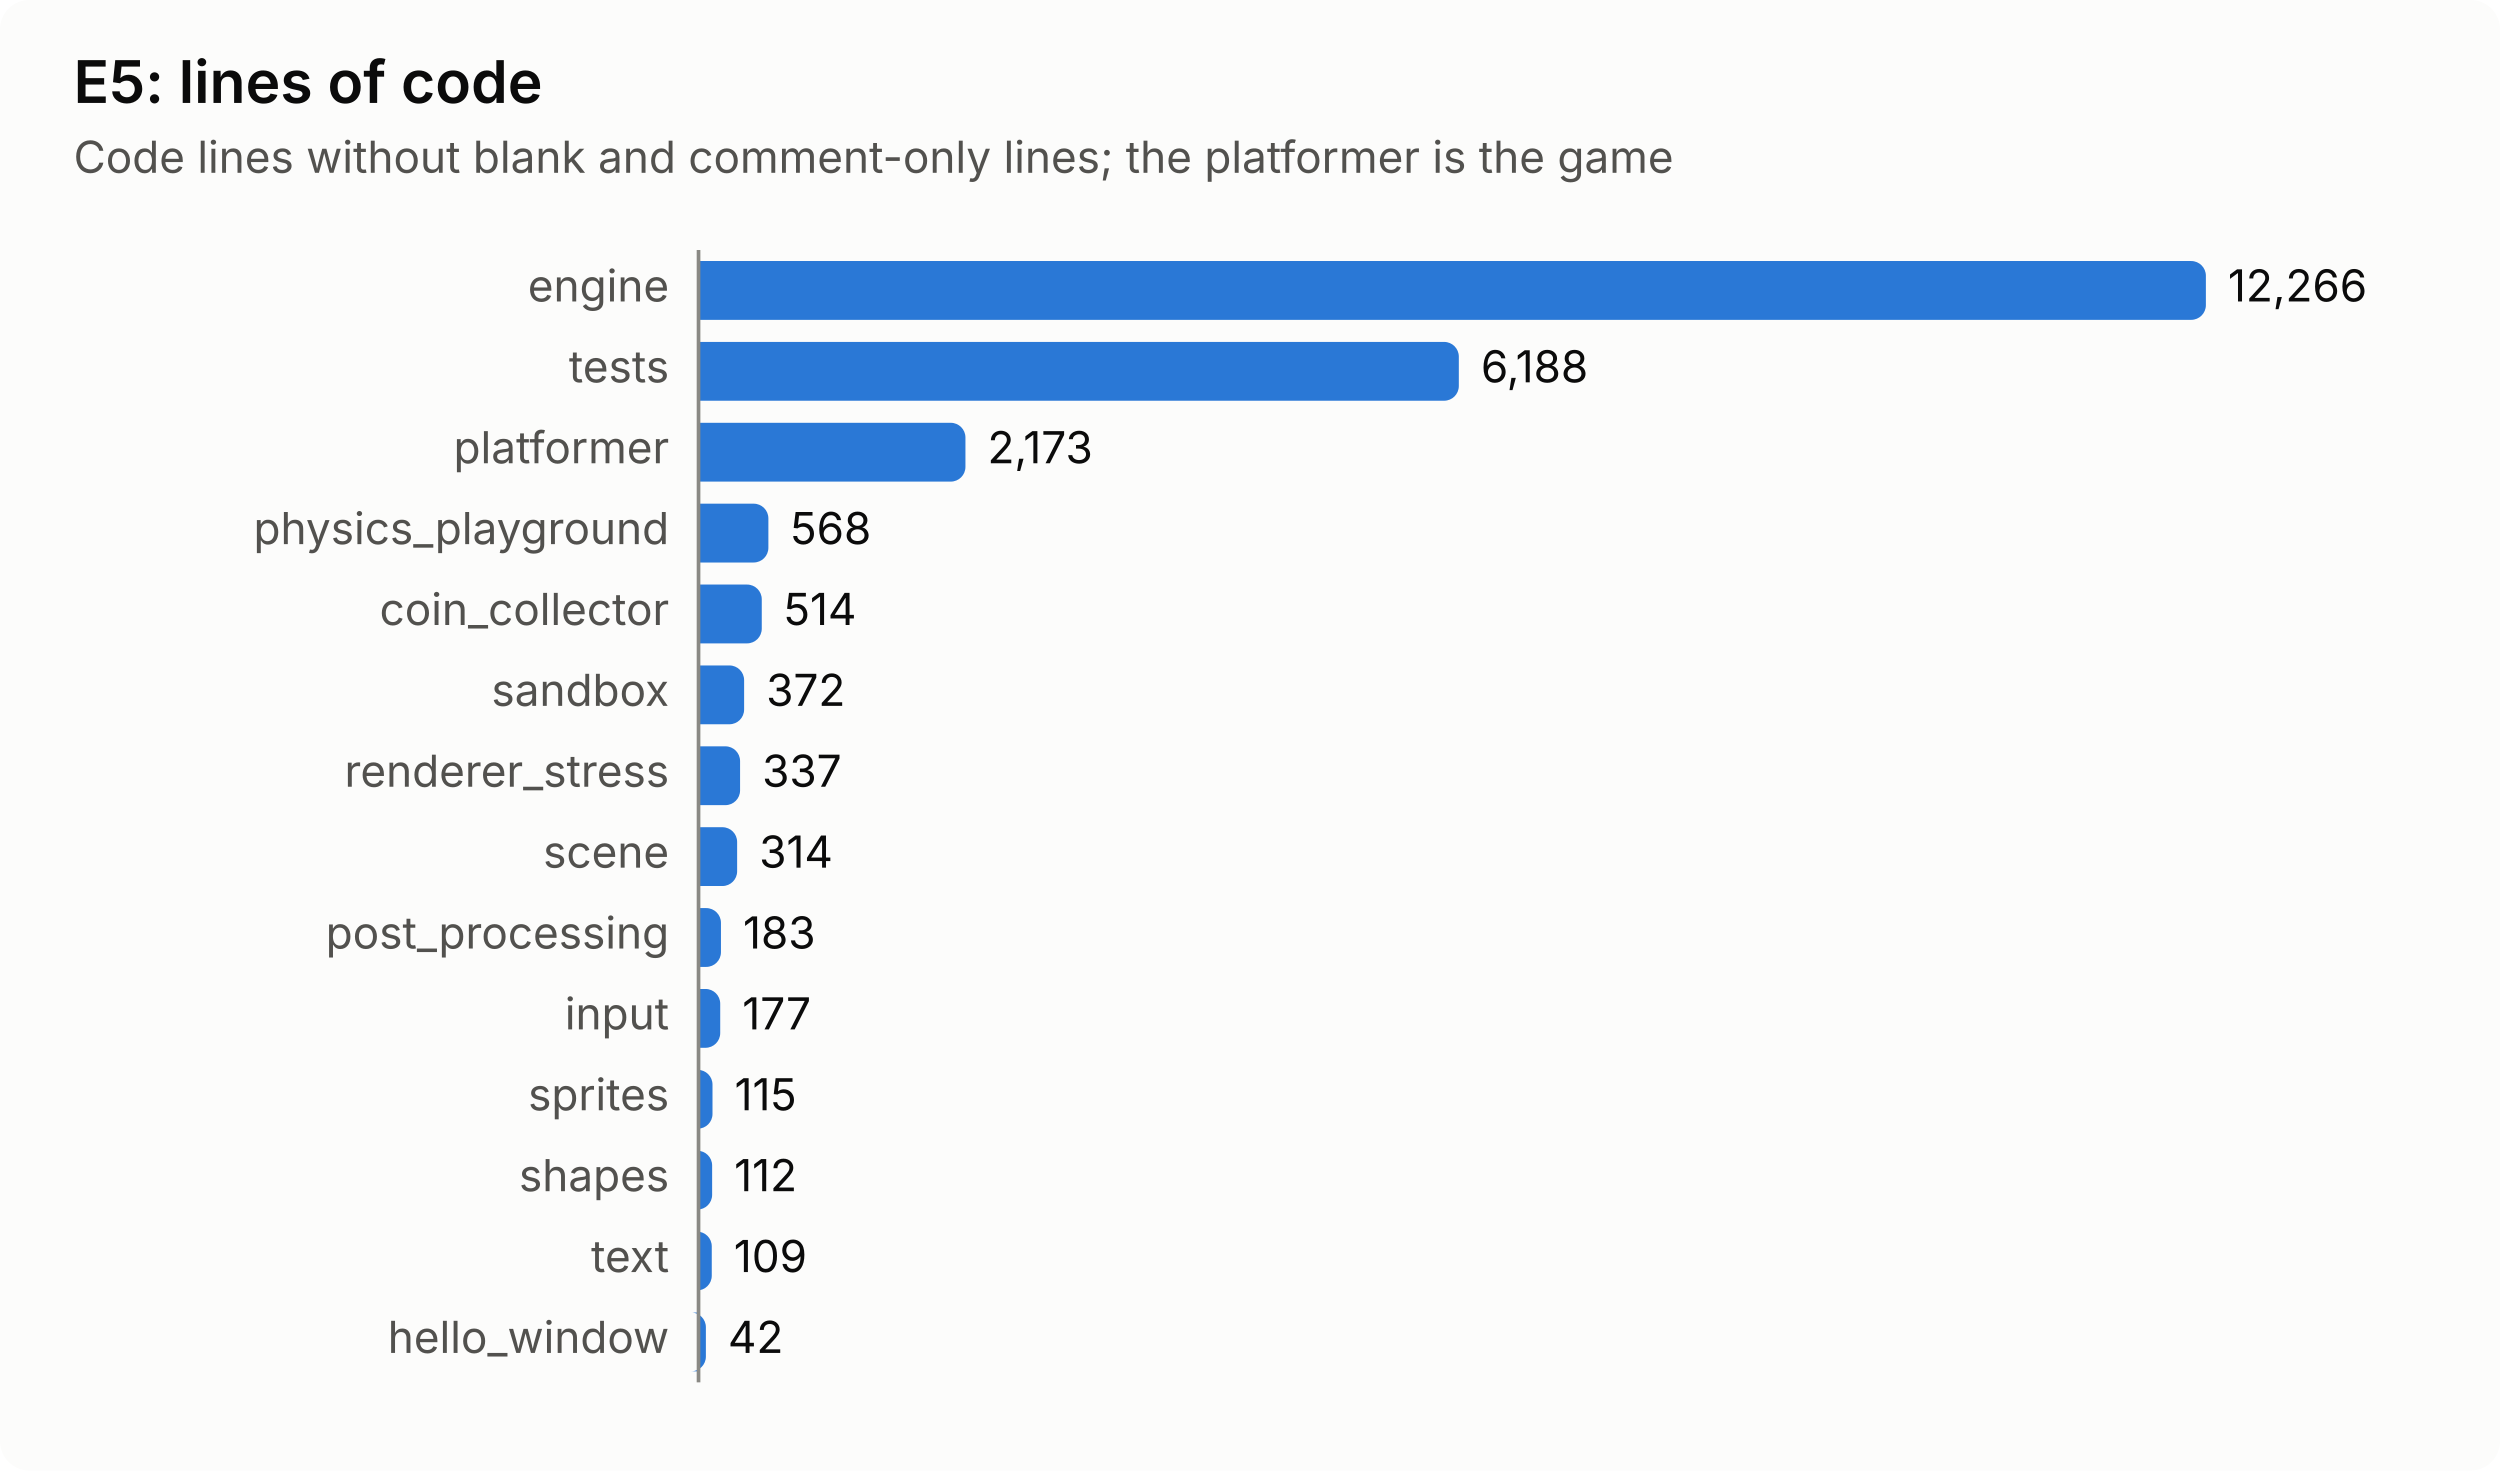
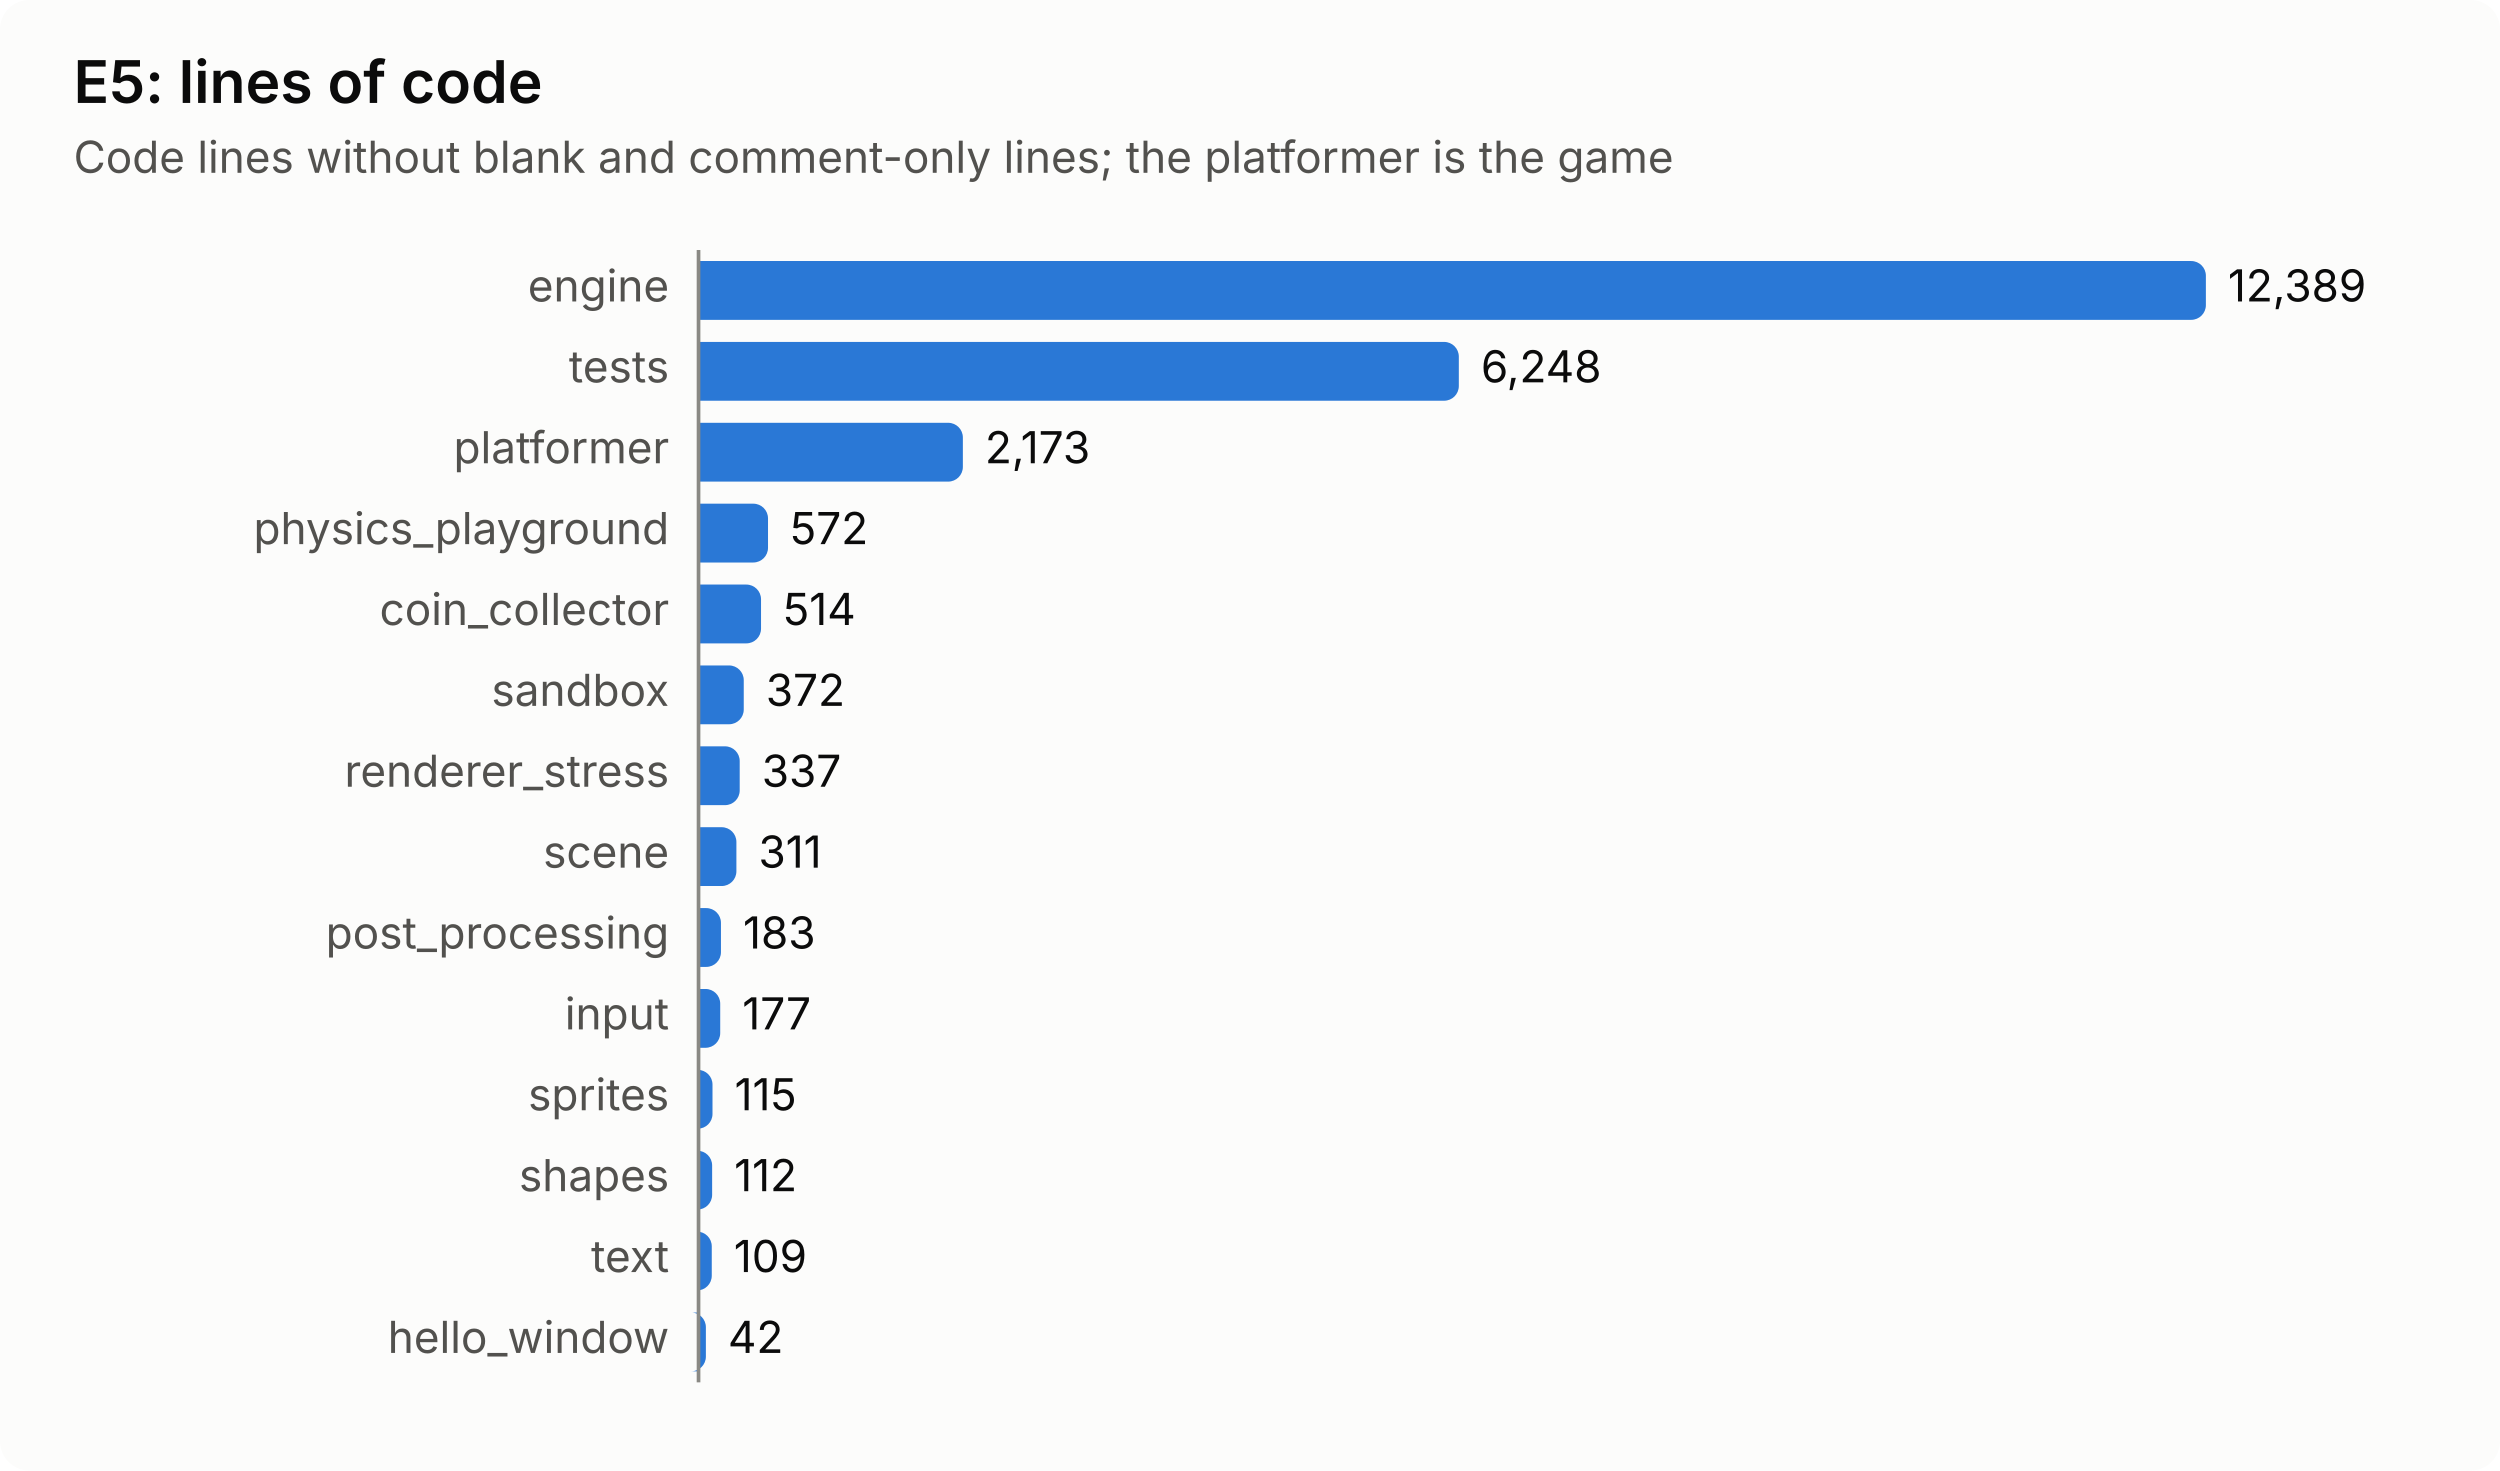
<svg xmlns="http://www.w3.org/2000/svg" viewBox="0 0 680 400" width="680" height="400" role="img" aria-label="E5: lines of code">
  <style>
.surface { fill: #fcfcfb; } .grid { stroke: #e4e3df; } .axis { stroke: #8a8984; }
.ink { fill: #0b0b0b; } .ink2 { fill: #52514e; } .ring { stroke: #fcfcfb; }
.l1 { stroke: #2a78d6; } .l2 { stroke: #eb6834; } .l3 { stroke: #1baf7a; }
.f1 { fill: #2a78d6; } .f2 { fill: #eb6834; } .f3 { fill: #1baf7a; }
.l1, .l2, .l3 { fill: none; }
@media (prefers-color-scheme: dark) {
  .surface { fill: #1a1a19; } .grid { stroke: #33332f; } .axis { stroke: #6f6e69; }
  .ink { fill: #f0efec; } .ink2 { fill: #c3c2b7; } .ring { stroke: #1a1a19; }
  .l1 { stroke: #3987e5; } .l2 { stroke: #d95926; } .l3 { stroke: #199e70; }
  .f1 { fill: #3987e5; } .f2 { fill: #d95926; } .f3 { fill: #199e70; }
}
text { font-family: system-ui, -apple-system, "Segoe UI", sans-serif; }
</style>
  <rect class="surface" width="680" height="400" rx="8" />
  <text class="ink" x="20" y="28" font-size="16" font-weight="600">E5: lines of code</text>
  <text class="ink2" x="20" y="47" font-size="12">Code lines without blank and comment-only lines; the platformer is the game</text>
  <text class="ink2" x="182" y="82" font-size="12" text-anchor="end">engine</text>
  <path class="f1" d="M190 71 h406.0 a4 4 0 0 1 4 4 v8 a4 4 0 0 1 -4 4 h-406.0 Z" />
-   <text class="ink" x="606.0" y="82" font-size="12">12,266</text>
+   <text class="ink" x="606.0" y="82" font-size="12">12,389</text>
  <text class="ink2" x="182" y="104" font-size="12" text-anchor="end">tests</text>
  <path class="f1" d="M190 93 h202.8 a4 4 0 0 1 4 4 v8 a4 4 0 0 1 -4 4 h-202.8 Z" />
-   <text class="ink" x="402.8" y="104" font-size="12">6,188</text>
+   <text class="ink" x="402.8" y="104" font-size="12">6,248</text>
  <text class="ink2" x="182" y="126" font-size="12" text-anchor="end">platformer</text>
-   <path class="f1" d="M190 115 h68.6 a4 4 0 0 1 4 4 v8 a4 4 0 0 1 -4 4 h-68.6 Z" />
-   <text class="ink" x="268.6" y="126" font-size="12">2,173</text>
+   <path class="f1" d="M190 115 h67.9 a4 4 0 0 1 4 4 v8 a4 4 0 0 1 -4 4 h-67.9 Z" />
+   <text class="ink" x="267.9" y="126" font-size="12">2,173</text>
  <text class="ink2" x="182" y="148" font-size="12" text-anchor="end">physics_playground</text>
-   <path class="f1" d="M190 137 h15.0 a4 4 0 0 1 4 4 v8 a4 4 0 0 1 -4 4 h-15.0 Z" />
-   <text class="ink" x="215.0" y="148" font-size="12">568</text>
+   <path class="f1" d="M190 137 h14.9 a4 4 0 0 1 4 4 v8 a4 4 0 0 1 -4 4 h-14.9 Z" />
+   <text class="ink" x="214.9" y="148" font-size="12">572</text>
  <text class="ink2" x="182" y="170" font-size="12" text-anchor="end">coin_collector</text>
-   <path class="f1" d="M190 159 h13.2 a4 4 0 0 1 4 4 v8 a4 4 0 0 1 -4 4 h-13.2 Z" />
-   <text class="ink" x="213.2" y="170" font-size="12">514</text>
+   <path class="f1" d="M190 159 h13.0 a4 4 0 0 1 4 4 v8 a4 4 0 0 1 -4 4 h-13.0 Z" />
+   <text class="ink" x="213.0" y="170" font-size="12">514</text>
  <text class="ink2" x="182" y="192" font-size="12" text-anchor="end">sandbox</text>
-   <path class="f1" d="M190 181 h8.4 a4 4 0 0 1 4 4 v8 a4 4 0 0 1 -4 4 h-8.4 Z" />
-   <text class="ink" x="208.4" y="192" font-size="12">372</text>
+   <path class="f1" d="M190 181 h8.3 a4 4 0 0 1 4 4 v8 a4 4 0 0 1 -4 4 h-8.3 Z" />
+   <text class="ink" x="208.3" y="192" font-size="12">372</text>
  <text class="ink2" x="182" y="214" font-size="12" text-anchor="end">renderer_stress</text>
-   <path class="f1" d="M190 203 h7.3 a4 4 0 0 1 4 4 v8 a4 4 0 0 1 -4 4 h-7.3 Z" />
-   <text class="ink" x="207.3" y="214" font-size="12">337</text>
+   <path class="f1" d="M190 203 h7.2 a4 4 0 0 1 4 4 v8 a4 4 0 0 1 -4 4 h-7.2 Z" />
+   <text class="ink" x="207.2" y="214" font-size="12">337</text>
  <text class="ink2" x="182" y="236" font-size="12" text-anchor="end">scene</text>
-   <path class="f1" d="M190 225 h6.5 a4 4 0 0 1 4 4 v8 a4 4 0 0 1 -4 4 h-6.5 Z" />
-   <text class="ink" x="206.5" y="236" font-size="12">314</text>
+   <path class="f1" d="M190 225 h6.3 a4 4 0 0 1 4 4 v8 a4 4 0 0 1 -4 4 h-6.3 Z" />
+   <text class="ink" x="206.3" y="236" font-size="12">311</text>
  <text class="ink2" x="182" y="258" font-size="12" text-anchor="end">post_processing</text>
  <path class="f1" d="M190 247 h2.1 a4 4 0 0 1 4 4 v8 a4 4 0 0 1 -4 4 h-2.1 Z" />
  <text class="ink" x="202.1" y="258" font-size="12">183</text>
  <text class="ink2" x="182" y="280" font-size="12" text-anchor="end">input</text>
  <path class="f1" d="M190 269 h1.9 a4 4 0 0 1 4 4 v8 a4 4 0 0 1 -4 4 h-1.9 Z" />
  <text class="ink" x="201.9" y="280" font-size="12">177</text>
  <text class="ink2" x="182" y="302" font-size="12" text-anchor="end">sprites</text>
  <path class="f1" d="M190 291 h-0.2 a4 4 0 0 1 4 4 v8 a4 4 0 0 1 -4 4 h0.2 Z" />
  <text class="ink" x="199.8" y="302" font-size="12">115</text>
  <text class="ink2" x="182" y="324" font-size="12" text-anchor="end">shapes</text>
  <path class="f1" d="M190 313 h-0.3 a4 4 0 0 1 4 4 v8 a4 4 0 0 1 -4 4 h0.3 Z" />
  <text class="ink" x="199.7" y="324" font-size="12">112</text>
  <text class="ink2" x="182" y="346" font-size="12" text-anchor="end">text</text>
  <path class="f1" d="M190 335 h-0.4 a4 4 0 0 1 4 4 v8 a4 4 0 0 1 -4 4 h0.4 Z" />
  <text class="ink" x="199.6" y="346" font-size="12">109</text>
  <text class="ink2" x="182" y="368" font-size="12" text-anchor="end">hello_window</text>
  <path class="f1" d="M190 357 h-2.0 a4 4 0 0 1 4 4 v8 a4 4 0 0 1 -4 4 h2.0 Z" />
  <text class="ink" x="198.0" y="368" font-size="12">42</text>
  <line class="axis" x1="190" x2="190" y1="68" y2="376" stroke-width="1" />
</svg>
